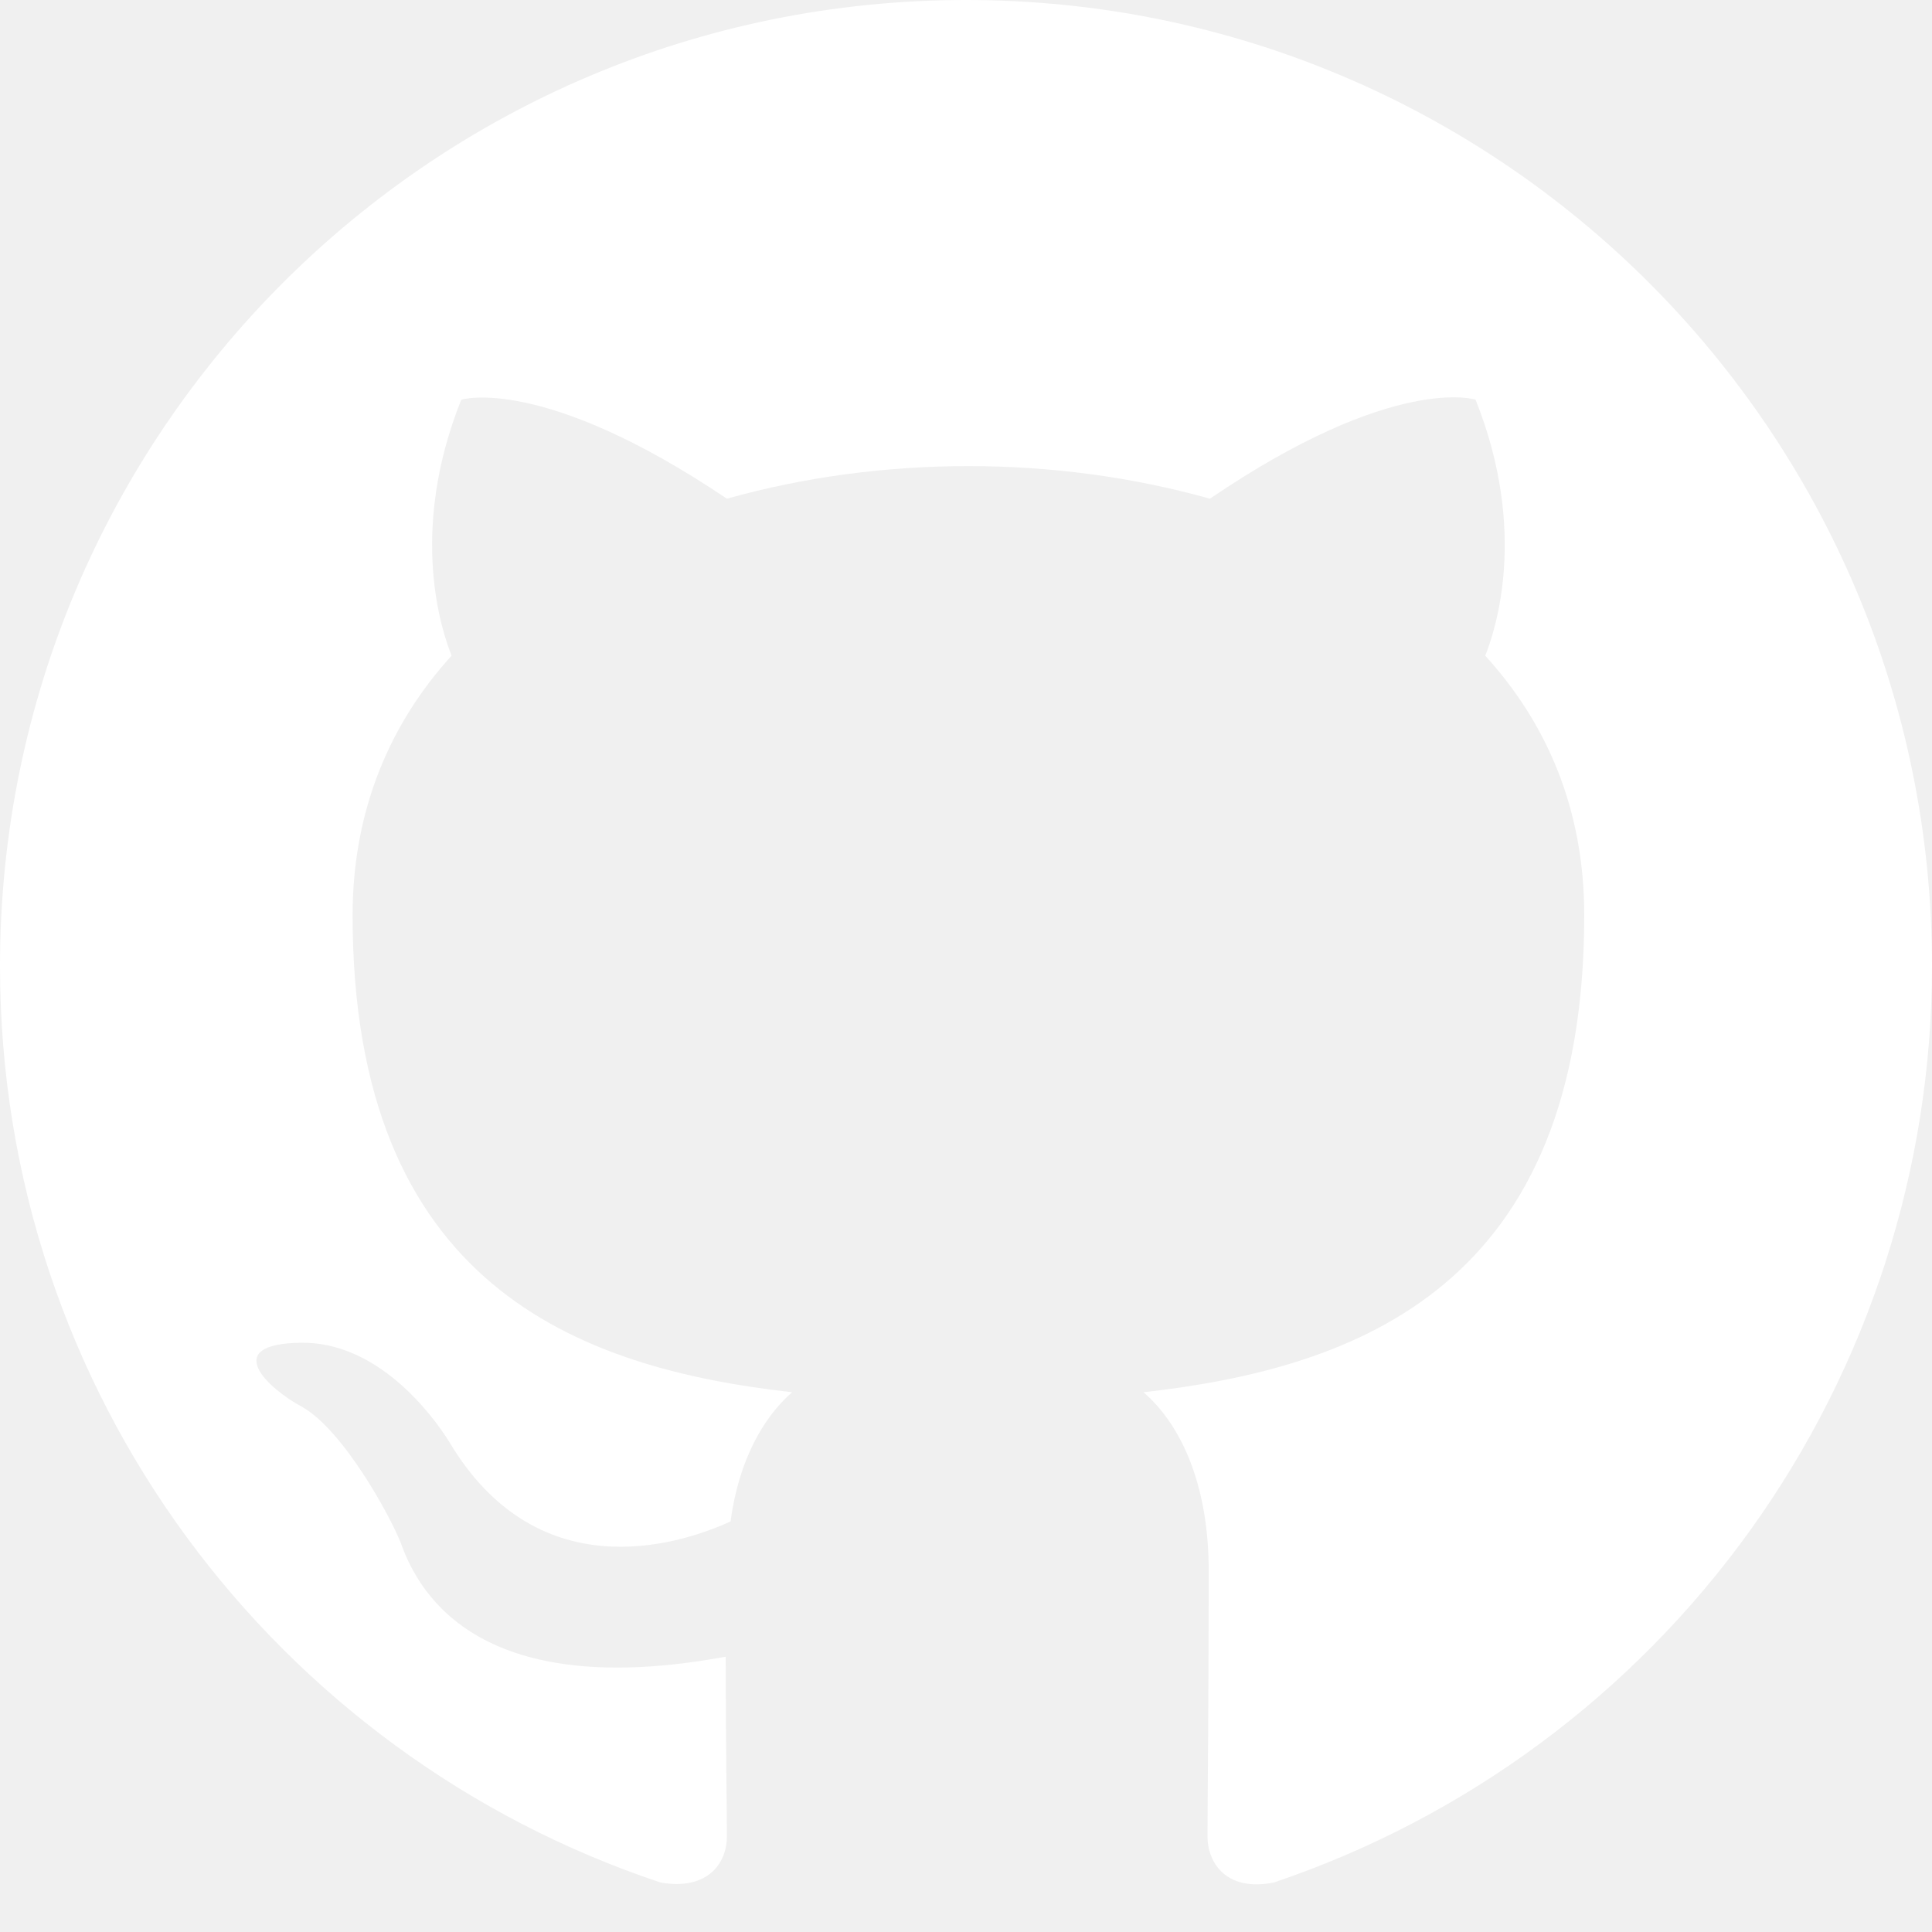
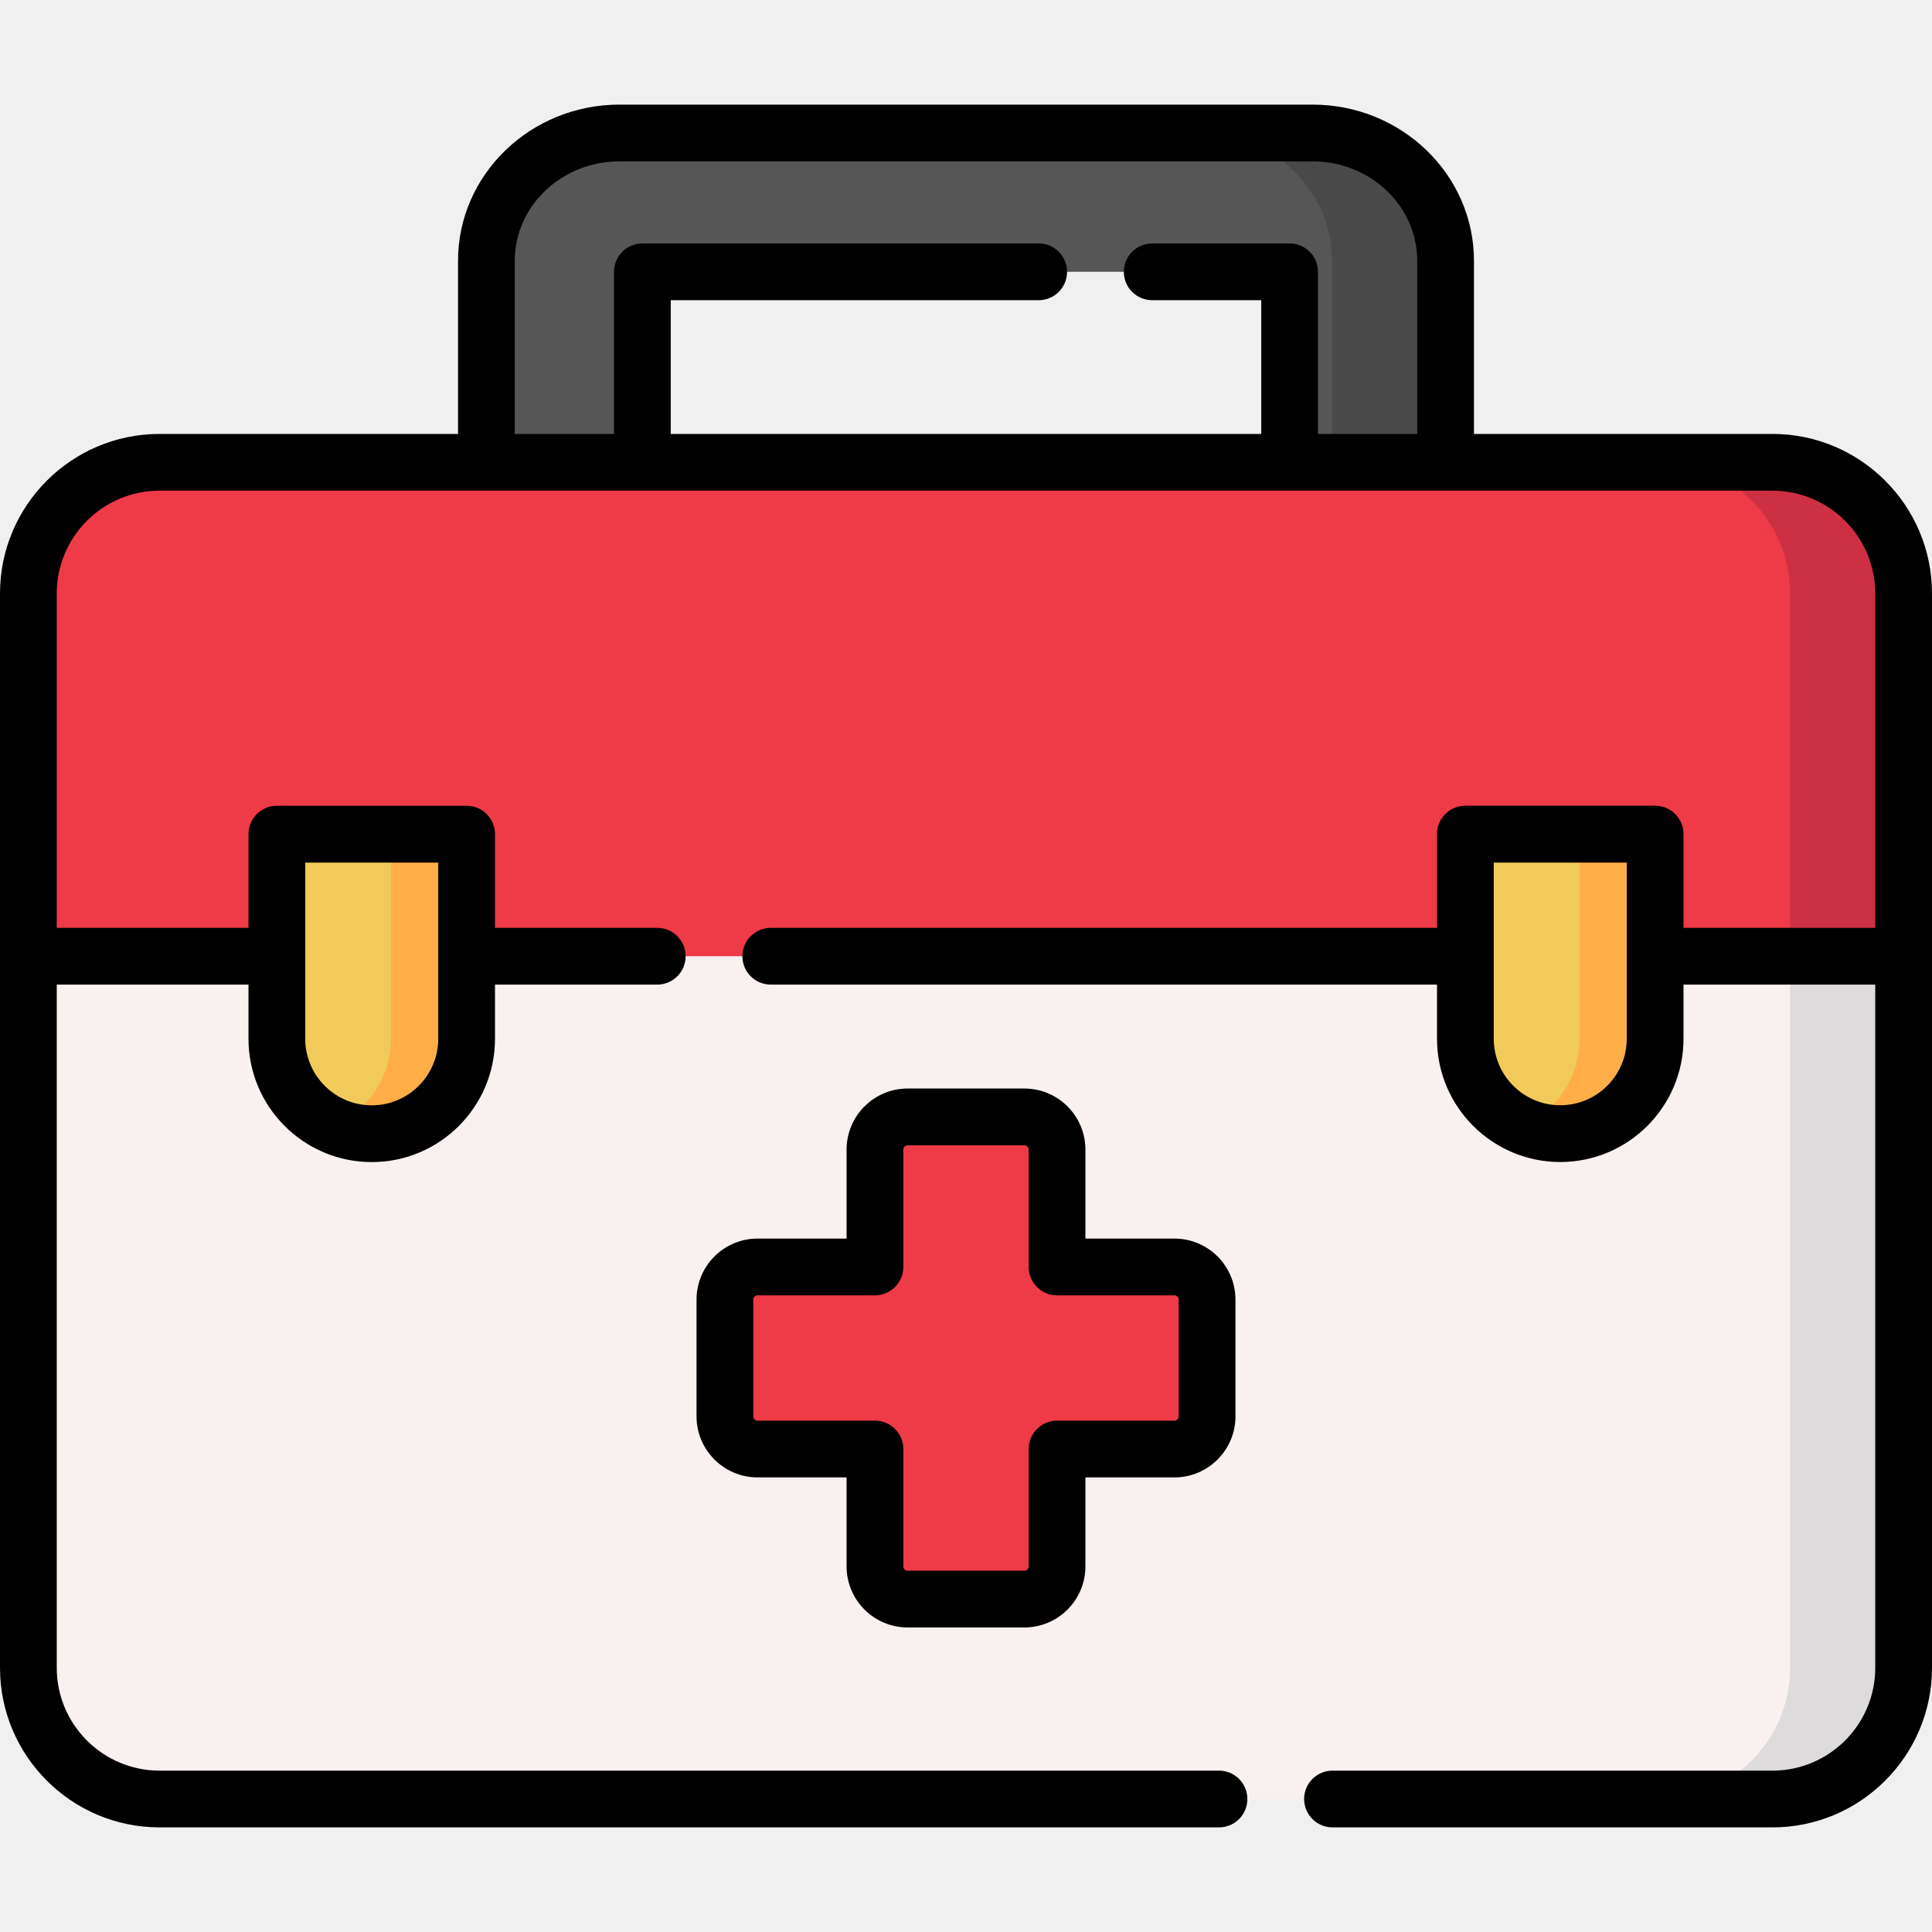
- <svg xmlns="http://www.w3.org/2000/svg" width="165" height="165" viewBox="0 0 165 165" fill="none">
-   <path fill-rule="evenodd" clip-rule="evenodd" d="M82.5 0C36.919 0 0 36.919 0 82.5C0 119.006 23.616 149.841 56.409 160.772C60.534 161.494 62.081 159.019 62.081 156.853C62.081 154.894 61.978 148.397 61.978 141.488C41.25 145.303 35.888 136.434 34.237 131.794C33.309 129.422 29.288 122.1 25.781 120.141C22.894 118.594 18.769 114.778 25.678 114.675C32.175 114.572 36.816 120.656 38.362 123.131C45.788 135.609 57.647 132.103 62.391 129.938C63.112 124.575 65.278 120.966 67.65 118.903C49.294 116.841 30.113 109.725 30.113 78.169C30.113 69.197 33.309 61.772 38.569 55.997C37.744 53.934 34.856 45.478 39.394 34.134C39.394 34.134 46.303 31.969 62.081 42.591C68.681 40.734 75.694 39.806 82.706 39.806C89.719 39.806 96.731 40.734 103.331 42.591C119.109 31.866 126.019 34.134 126.019 34.134C130.556 45.478 127.669 53.934 126.844 55.997C132.103 61.772 135.3 69.094 135.3 78.169C135.3 109.828 116.016 116.841 97.659 118.903C100.65 121.481 103.228 126.431 103.228 134.166C103.228 145.2 103.125 154.069 103.125 156.853C103.125 159.019 104.672 161.597 108.797 160.772C125.174 155.242 139.406 144.717 149.488 130.676C159.57 116.635 164.995 99.786 165 82.5C165 36.919 128.081 0 82.5 0Z" fill="#fff" />
+ <svg xmlns="http://www.w3.org/2000/svg" version="1.1" id="Capa_1" x="0px" y="0px" viewBox="0 0 512 512" style="enable-background:new 0 0 512 512;" xml:space="preserve">
+   <path style="fill:#F9F1EF;" d="M504.48,441.994V157.278c0-19.198-15.562-34.76-34.759-34.762H42.282  c-19.199,0-34.762,15.563-34.762,34.762v284.716c0,19.198,15.563,34.762,34.762,34.762h427.435  C488.917,476.756,504.48,461.192,504.48,441.994z" />
+   <path style="fill:#DDDBDB;" d="M469.721,122.515h-30.08c19.197,0.002,34.759,15.564,34.759,34.762v284.716  c0,19.198-15.563,34.762-34.762,34.762h30.08c19.199,0,34.762-15.563,34.762-34.762V157.278  C504.48,138.08,488.918,122.517,469.721,122.515z" />
+   <path style="fill:#F2CA5A;" d="M413.484,300.426L413.484,300.426c-13.886,0-25.143-11.257-25.143-25.143v-54.244h50.285v54.244  C438.627,289.17,427.37,300.426,413.484,300.426z" />
+   <path style="fill:#565656;" d="M347.843,35.244H164.157c-19.469,0-35.252,15.152-35.252,33.842v53.429h41.331v-50.48h171.529v50.481  h41.331V69.087C383.095,50.396,367.313,35.244,347.843,35.244z" />
+   <path style="fill:#494949;" d="M347.843,35.244h-30.08c19.469,0,35.252,15.152,35.252,33.842v53.429h30.08V69.087  C383.095,50.396,367.313,35.244,347.843,35.244z" />
+   <path style="fill:#EF3A47;" d="M469.721,122.515H42.282c-19.199,0-34.762,15.563-34.762,34.762v96.135h65.853v-32.33h50.285v32.33  h264.684v-32.33h50.285v32.33h65.853v-96.135C504.48,138.08,488.918,122.517,469.721,122.515z" />
+   <path style="fill:#CE3043;" d="M469.721,122.515h-30.08c19.197,0.002,34.759,15.564,34.759,34.762v96.135h30.08v-96.135  C504.48,138.08,488.918,122.517,469.721,122.515z" />
+   <path style="fill:#EF3A47;" d="M311.237,335.756h-31.111v-31.111c0-4.78-3.874-8.654-8.654-8.654h-30.943  c-4.78,0-8.654,3.874-8.654,8.654v31.111h-31.112c-4.78,0-8.654,3.874-8.654,8.654v30.943c0,4.78,3.874,8.654,8.654,8.654h31.111  v31.111c0,4.78,3.874,8.654,8.654,8.654h30.943c4.78,0,8.654-3.874,8.654-8.654v-31.111h31.111c4.78,0,8.654-3.874,8.654-8.654  V344.41C319.891,339.63,316.015,335.756,311.237,335.756z" />
+   <path style="fill:#F2CA5A;" d="M98.516,300.443L98.516,300.443c-13.886,0-25.143-11.257-25.143-25.143v-54.244h50.285V275.3  C123.657,289.186,112.402,300.443,98.516,300.443z" />
+   <g>
+     <path style="fill:#FFAE47;" d="M103.604,221.056V275.3c0,10.32-6.222,19.185-15.116,23.058c3.072,1.338,6.461,2.085,10.027,2.085   l0,0c13.886,0,25.143-11.257,25.143-25.143v-54.244L103.604,221.056L103.604,221.056z" />
+     <path style="fill:#FFAE47;" d="M418.574,221.056V275.3c0,10.32-6.222,19.185-15.116,23.058c3.072,1.338,6.462,2.085,10.027,2.085   l0,0c13.886,0,25.143-11.257,25.143-25.143v-54.244L418.574,221.056L418.574,221.056z" />
+   </g>
+   <path d="M240.529,431.292h30.942c8.92,0,16.175-7.255,16.175-16.174v-23.591h23.59c8.92,0,16.175-7.255,16.175-16.174V344.41  c0-8.919-7.255-16.174-16.175-16.174h-23.59v-23.591c0-8.919-7.255-16.174-16.175-16.174h-30.942  c-8.919,0-16.174,7.255-16.174,16.174v23.591h-23.592c-8.919,0-16.174,7.255-16.174,16.174v30.943  c0,8.919,7.255,16.174,16.174,16.174h23.591v23.591C224.354,424.036,231.61,431.292,240.529,431.292z M200.763,376.487  c-0.626,0-1.134-0.508-1.134-1.134V344.41c0-0.626,0.508-1.134,1.134-1.134h31.111c4.153,0,7.52-3.366,7.52-7.52v-31.111  c0-0.626,0.508-1.134,1.134-1.134h30.942c0.626,0,1.135,0.508,1.135,1.134v31.111c0,4.154,3.366,7.52,7.52,7.52h31.11  c0.626,0,1.135,0.508,1.135,1.134v30.943c0,0.626-0.509,1.134-1.135,1.134h-31.11c-4.154,0-7.52,3.366-7.52,7.52v31.111  c0,0.626-0.509,1.134-1.135,1.134h-30.942c-0.626,0-1.134-0.508-1.134-1.134v-31.111c0-4.154-3.367-7.52-7.52-7.52H200.763z" />
+   <path d="M469.721,114.995h-79.106V69.087c0-22.808-19.188-41.363-42.772-41.363H164.157c-23.585,0-42.772,18.555-42.772,41.363  v45.909H42.282C18.967,114.995,0,133.963,0,157.278v96.135v188.581c0,23.315,18.967,42.282,42.282,42.282h280.764  c4.154,0,7.52-3.366,7.52-7.52c0-4.153-3.366-7.52-7.52-7.52H42.282c-15.021,0-27.242-12.22-27.242-27.242V260.933h50.813V275.3  c0,18.011,14.652,32.663,32.663,32.663s32.663-14.652,32.663-32.663v-14.367h43.004c4.153,0,7.52-3.366,7.52-7.52  s-3.367-7.52-7.52-7.52h-43.004v-24.81v-0.026c0-4.154-3.367-7.52-7.52-7.52H73.373c-4.153,0-7.52,3.366-7.52,7.52v0.026v24.81  H15.04v-88.615c0-15.021,12.22-27.242,27.242-27.242h86.623h41.331h171.529h41.331h86.625c15.02,0.002,27.24,12.221,27.24,27.242  v88.615h-50.813v-24.81v-0.043c0-4.153-3.366-7.52-7.52-7.52h-50.285c-4.154,0-7.52,3.367-7.52,7.52v0.043v24.81H204.263  c-4.153,0-7.52,3.366-7.52,7.52s3.367,7.52,7.52,7.52h176.56v14.352c0,18.01,14.652,32.662,32.662,32.662  c18.011,0,32.663-14.652,32.663-32.662v-14.352h50.813v181.061c0,15.022-12.22,27.242-27.242,27.242H353.127  c-4.154,0-7.52,3.367-7.52,7.52c0,4.154,3.366,7.52,7.52,7.52h116.591c23.315,0,42.282-18.967,42.282-42.282V253.413v-96.135  C512,133.966,493.034,114.997,469.721,114.995z M116.138,275.3c0,9.717-7.905,17.623-17.623,17.623  c-9.717,0-17.623-7.906-17.623-17.623v-21.887v-24.81h35.245v24.81V275.3H116.138z M349.285,114.995V72.034  c0-4.154-3.366-7.52-7.52-7.52h-36.419c-4.154,0-7.52,3.366-7.52,7.52c0,4.153,3.366,7.52,7.52,7.52h28.899v35.441h-156.49V79.554  h97.511c4.154,0,7.52-3.367,7.52-7.52c0-4.154-3.366-7.52-7.52-7.52H170.235c-4.153,0-7.52,3.366-7.52,7.52v42.961h-26.291V69.087  c0-14.515,12.44-26.323,27.732-26.323h183.686c15.292,0,27.732,11.808,27.732,26.323v45.909H349.285z M431.107,275.284  c0,9.717-7.906,17.622-17.623,17.622c-9.717,0-17.622-7.905-17.622-17.622v-21.871v-24.81h35.245v24.81V275.284z" />
+   <g>
+ </g>
+   <g>
+ </g>
+   <g>
+ </g>
+   <g>
+ </g>
+   <g>
+ </g>
+   <g>
+ </g>
+   <g>
+ </g>
+   <g>
+ </g>
+   <g>
+ </g>
+   <g>
+ </g>
+   <g>
+ </g>
+   <g>
+ </g>
+   <g>
+ </g>
+   <g>
+ </g>
+   <g>
+ </g>
</svg>
